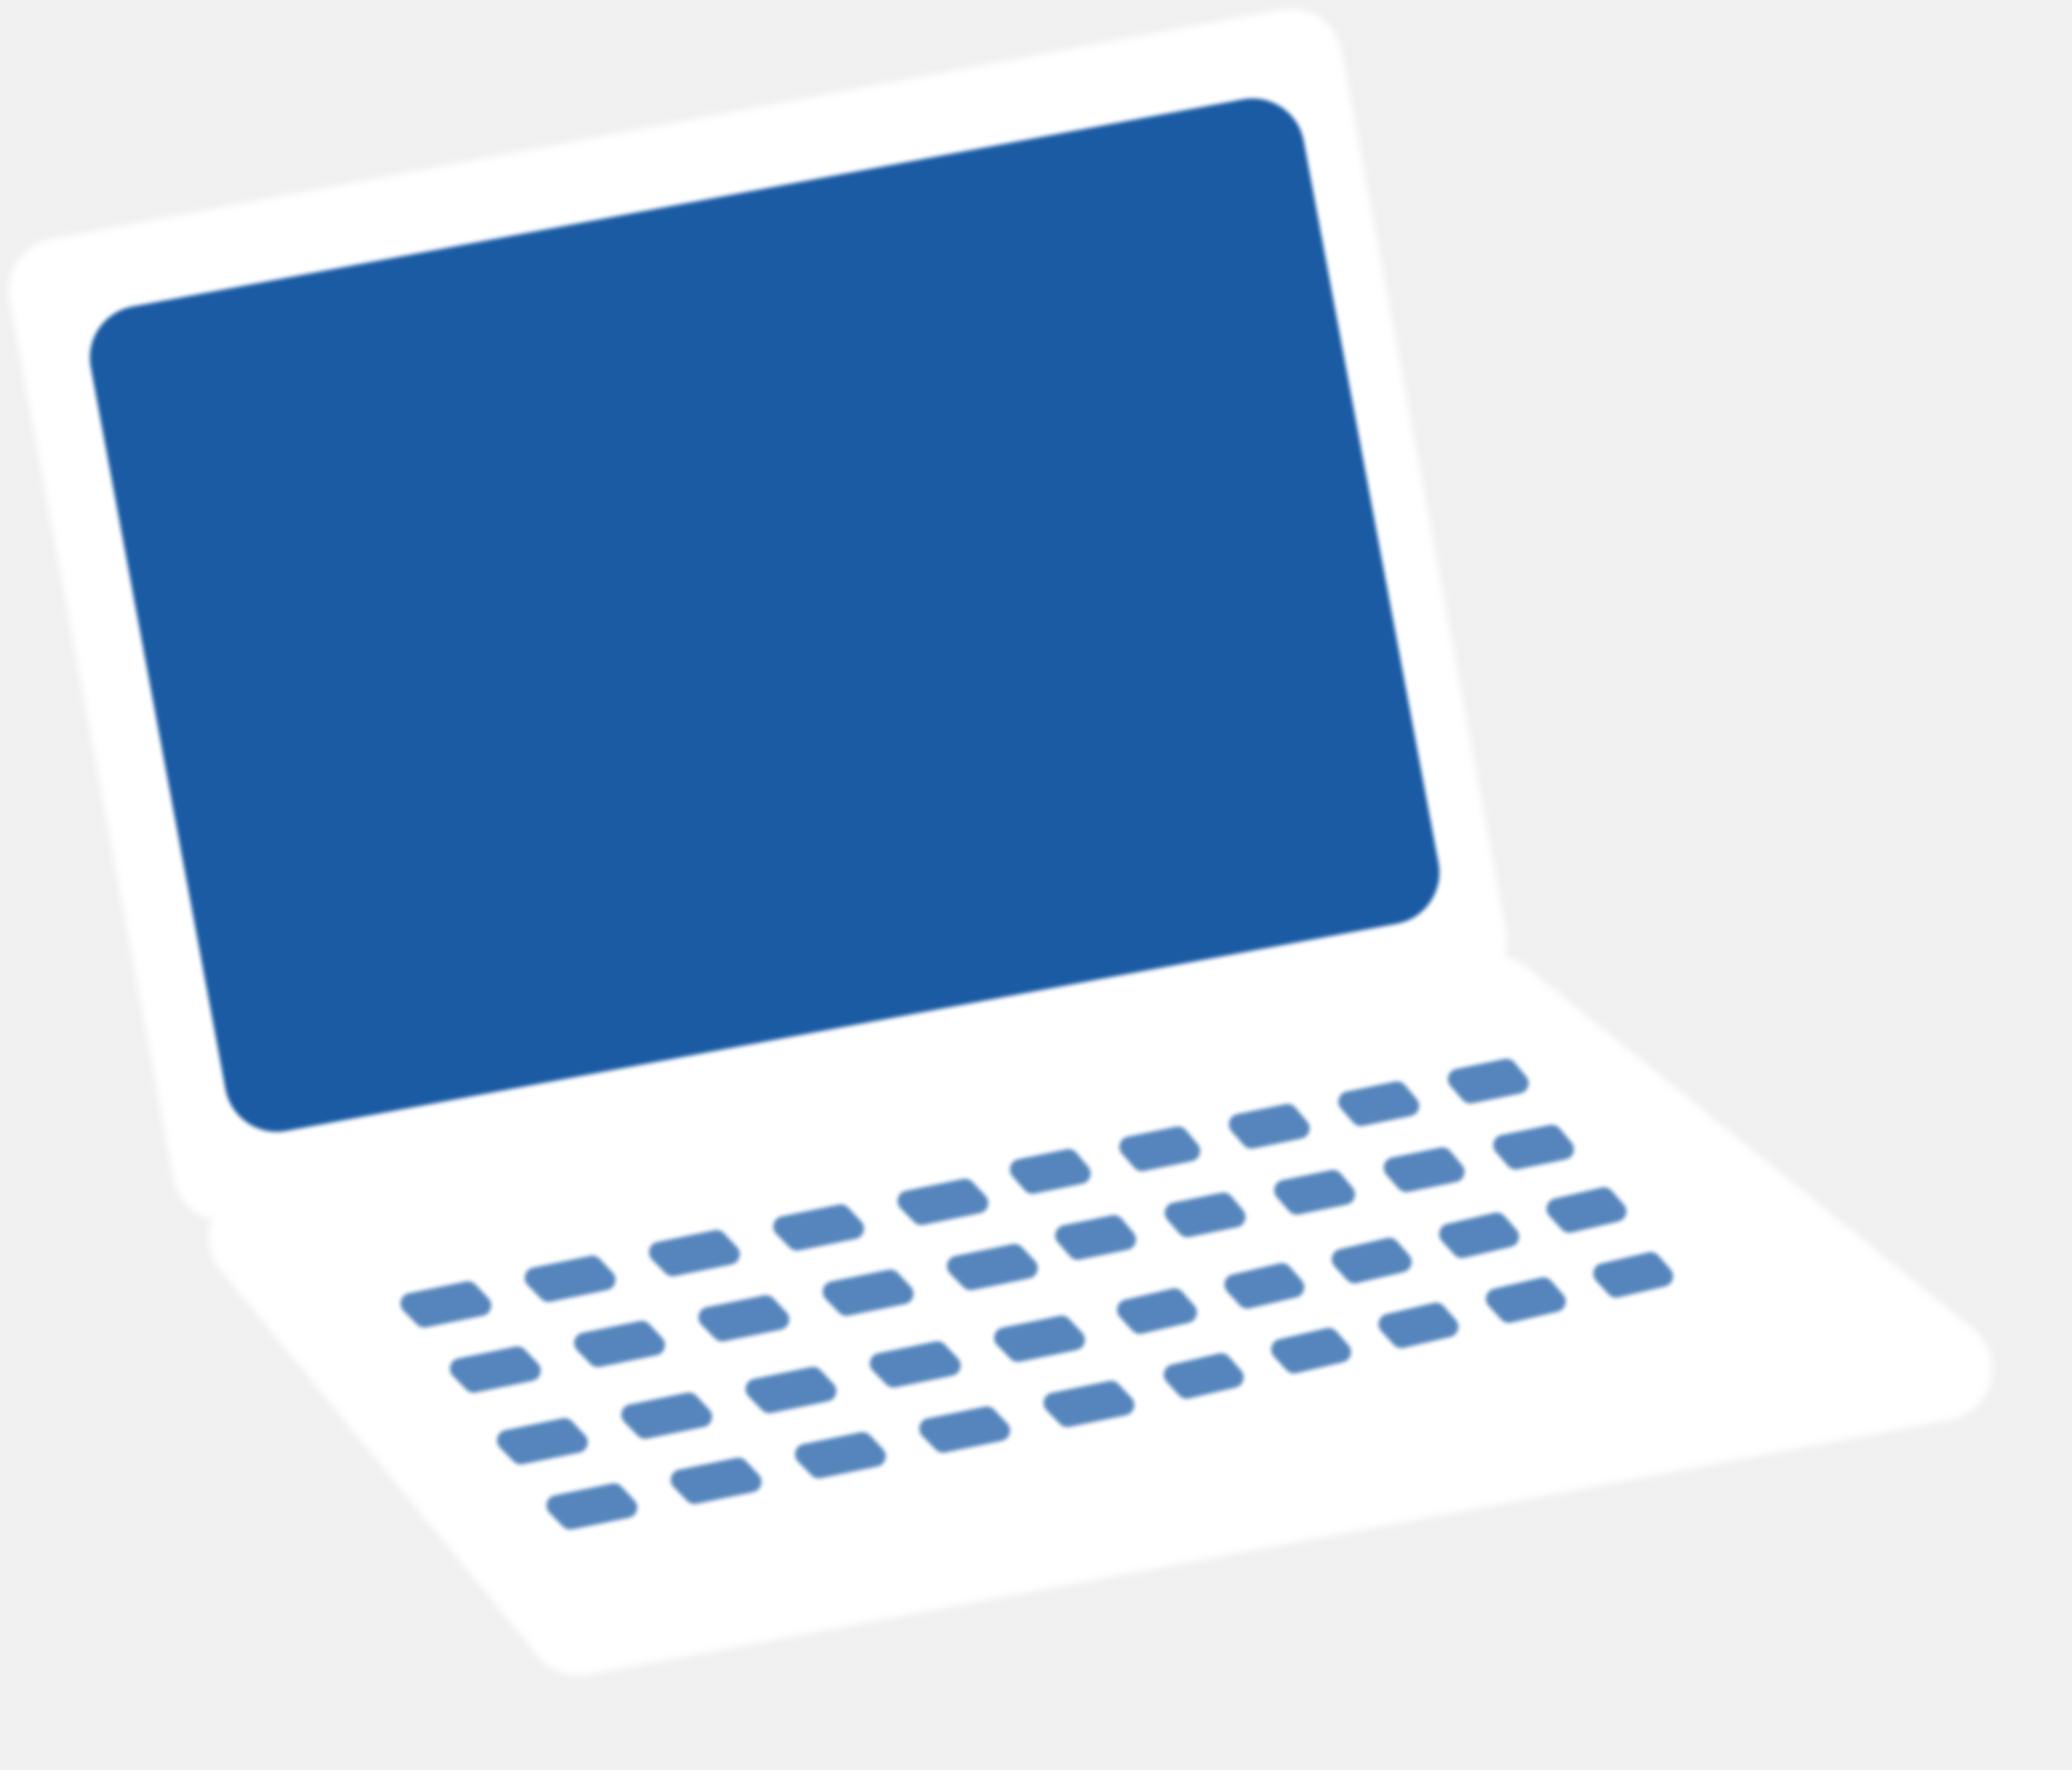
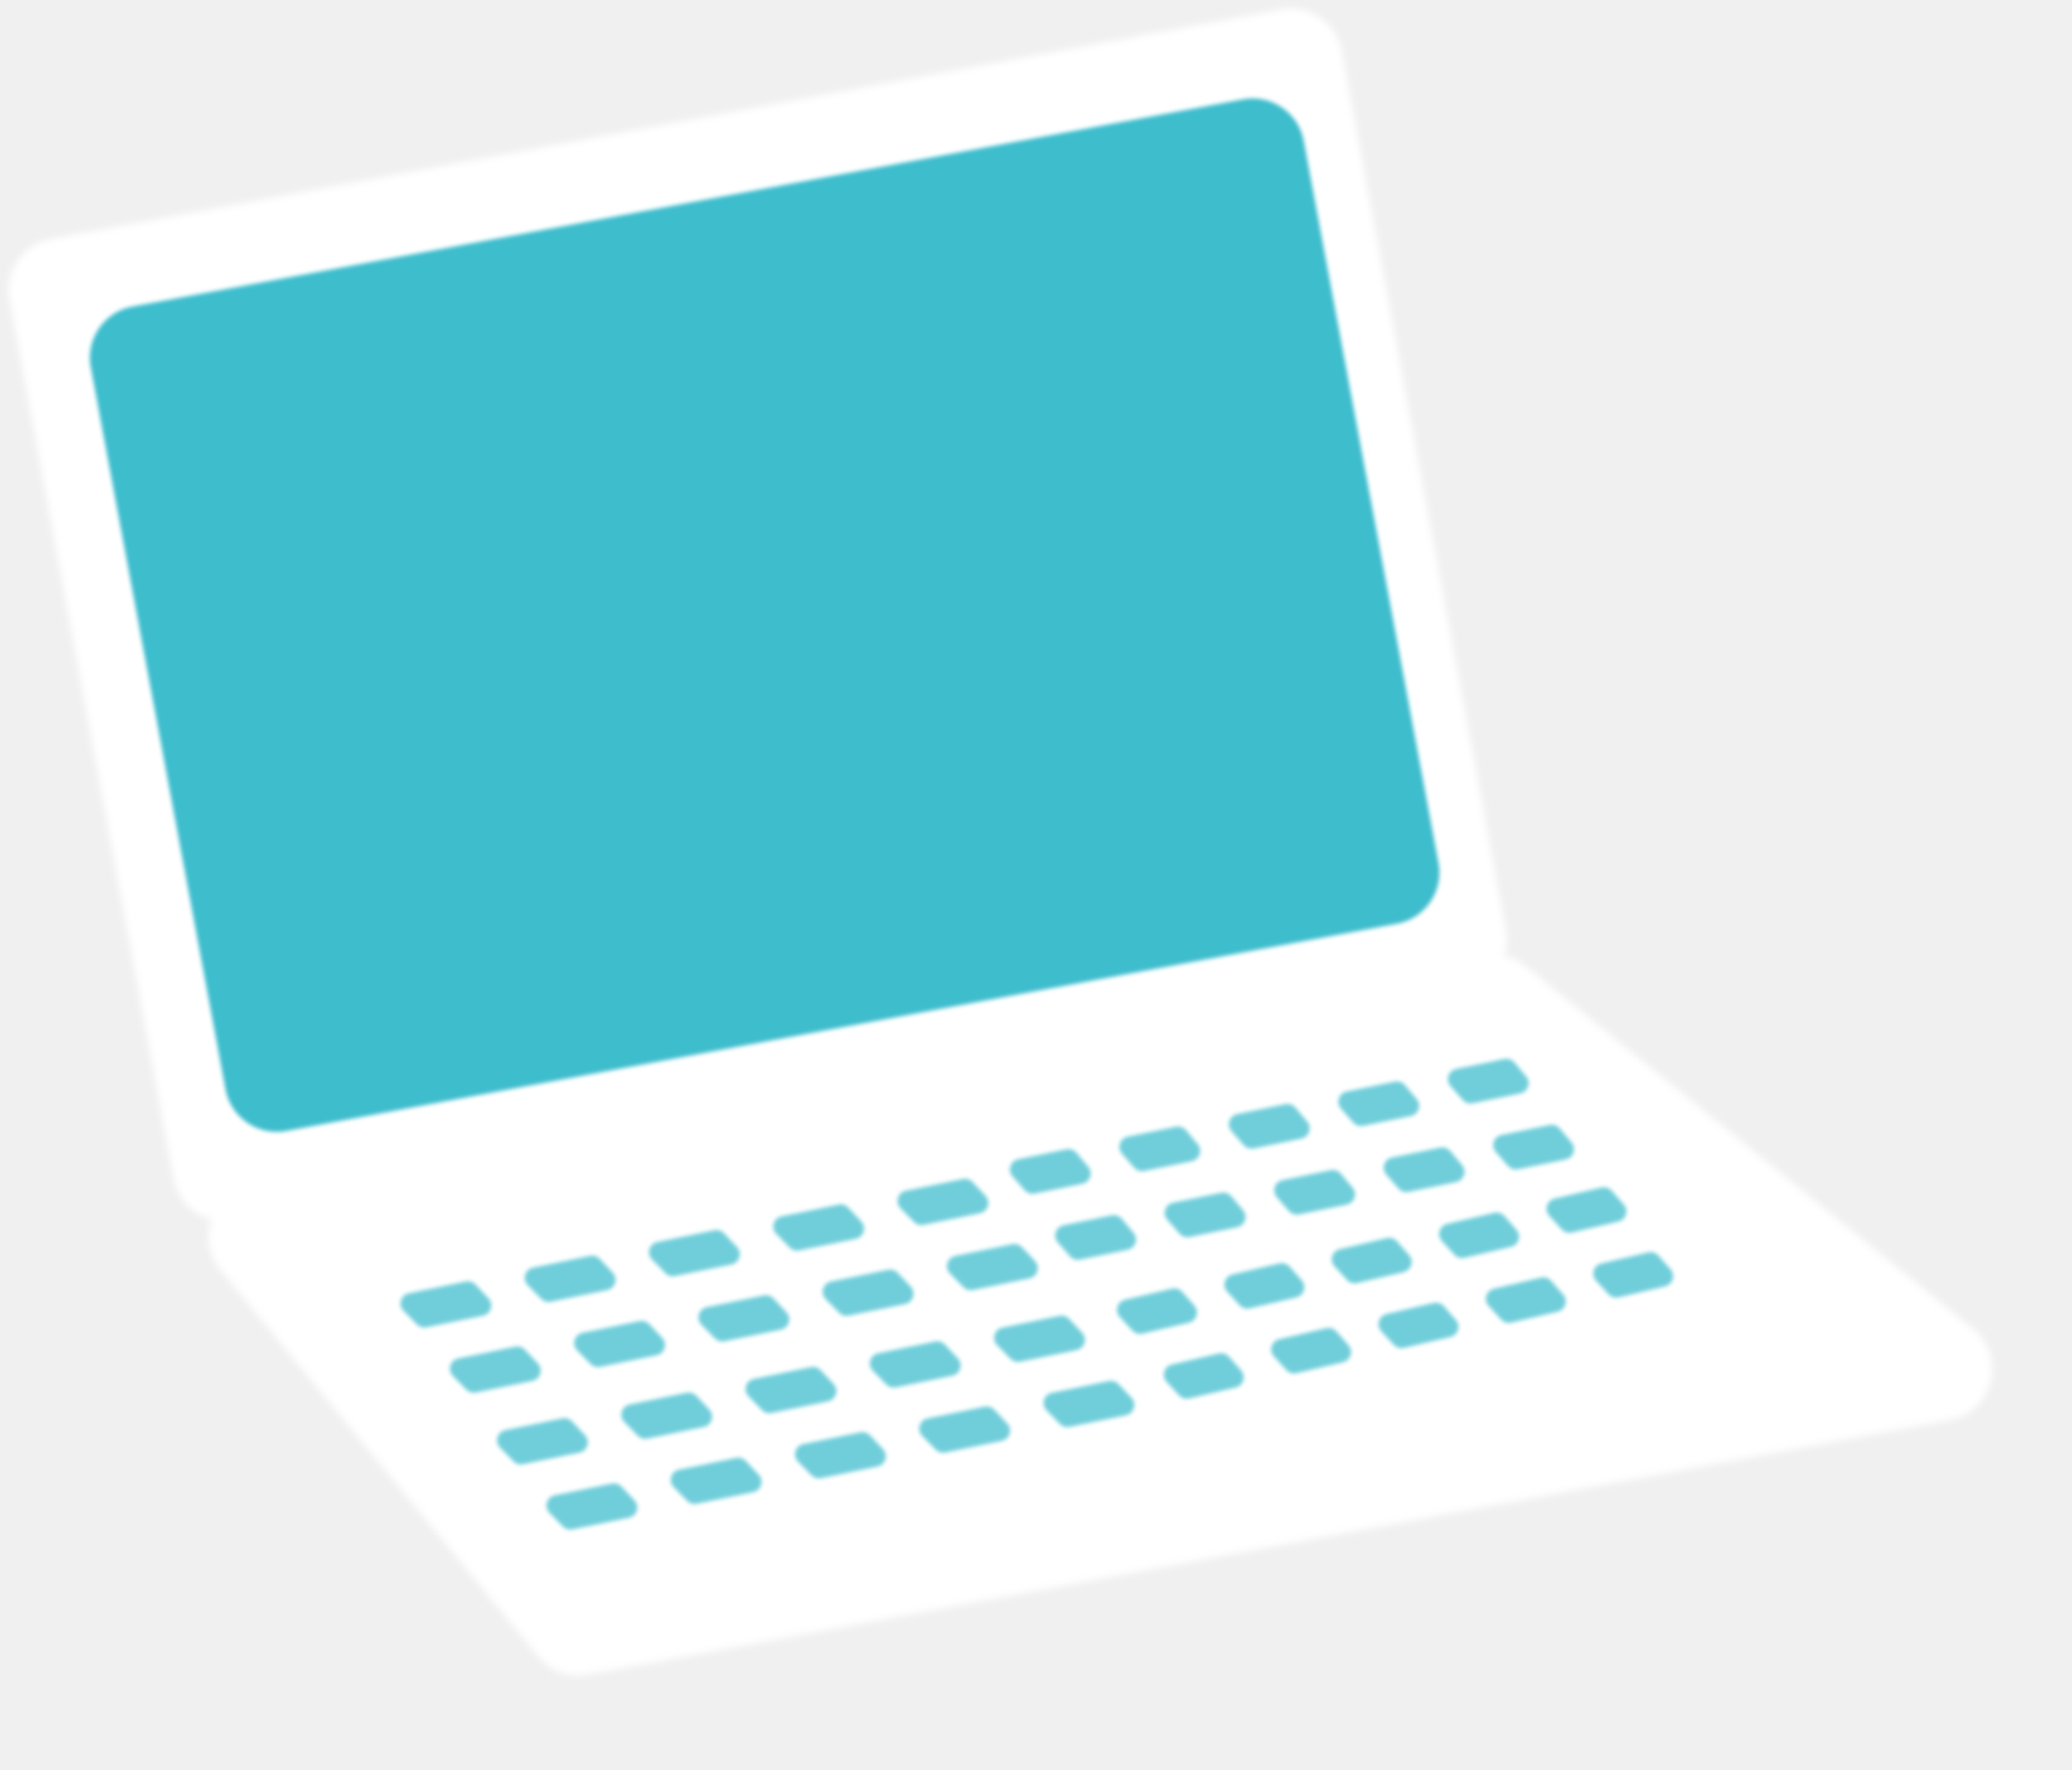
<svg xmlns="http://www.w3.org/2000/svg" width="754" height="644" viewBox="0 0 754 644" fill="none">
  <g filter="url(#filter0_f_745_85)">
    <rect y="90.46" width="493.166" height="363.346" rx="18.934" transform="rotate(-10.5695 0 90.4604)" fill="white" />
  </g>
  <g filter="url(#filter1_f_745_85)">
-     <rect x="29.555" y="115.047" width="449.014" height="305.232" rx="18.934" transform="rotate(-10.5695 29.5547 115.047)" fill="#1A5BA4" />
+     <rect x="29.555" y="115.047" width="449.014" height="305.232" rx="18.934" transform="rotate(-10.5695 29.5547 115.047)" fill="#3EBDCD" />
  </g>
  <g filter="url(#filter2_f_745_85)">
    <path d="M80.195 462.21C71.048 451.083 77.183 434.223 91.341 431.576L539.747 347.741C545.204 346.72 550.835 348.147 555.148 351.642L717.942 483.579C730.483 493.743 725.368 513.933 709.5 516.9L213.995 609.54C207.21 610.809 200.272 608.284 195.889 602.952L80.195 462.21Z" fill="url(#paint0_linear_745_85)" />
  </g>
  <g opacity="0.74" filter="url(#filter3_f_745_85)">
-     <path d="M181.961 526.88C179.862 524.74 180.963 521.125 183.899 520.52L204.645 516.241C205.936 515.975 207.272 516.399 208.173 517.36L212.873 522.374C214.896 524.533 213.773 528.075 210.875 528.672L190.311 532.914C189.05 533.174 187.744 532.775 186.842 531.857L181.961 526.88Z" fill="#1A5BA4" />
+     <path d="M181.961 526.88C179.862 524.74 180.963 521.125 183.899 520.52L204.645 516.241C205.936 515.975 207.272 516.399 208.173 517.36L212.873 522.374C214.896 524.533 213.773 528.075 210.875 528.672L190.311 532.914C189.05 533.174 187.744 532.775 186.842 531.857L181.961 526.88Z" fill="#3EBDCD" />
  </g>
  <g opacity="0.74" filter="url(#filter4_f_745_85)">
-     <path d="M227.187 517.555C225.088 515.415 226.19 511.8 229.126 511.194L249.872 506.916C251.162 506.649 252.499 507.073 253.4 508.035L258.099 513.048C260.123 515.207 258.999 518.749 256.101 519.347L235.537 523.588C234.277 523.848 232.97 523.45 232.069 522.531L227.187 517.555Z" fill="#1A5BA4" />
+     <path d="M227.187 517.555C225.088 515.415 226.19 511.8 229.126 511.194L249.872 506.916C251.162 506.649 252.499 507.073 253.4 508.035L258.099 513.048C260.123 515.207 258.999 518.749 256.101 519.347L235.537 523.588C234.277 523.848 232.97 523.45 232.069 522.531L227.187 517.555Z" fill="#3EBDCD" />
  </g>
  <g opacity="0.74" filter="url(#filter5_f_745_85)">
-     <path d="M272.41 508.226C270.311 506.086 271.412 502.471 274.348 501.866L295.095 497.587C296.385 497.321 297.721 497.745 298.622 498.706L303.322 503.72C305.346 505.879 304.222 509.42 301.324 510.018L280.76 514.26C279.499 514.519 278.193 514.121 277.292 513.203L272.41 508.226Z" fill="#1A5BA4" />
+     <path d="M272.41 508.226C270.311 506.086 271.412 502.471 274.348 501.866L295.095 497.587C296.385 497.321 297.721 497.745 298.622 498.706L303.322 503.72C305.346 505.879 304.222 509.42 301.324 510.018L280.76 514.26C279.499 514.519 278.193 514.121 277.292 513.203L272.41 508.226Z" fill="#3EBDCD" />
  </g>
  <g opacity="0.74" filter="url(#filter6_f_745_85)">
-     <path d="M317.629 498.902C315.53 496.762 316.631 493.147 319.567 492.542L340.313 488.263C341.604 487.997 342.94 488.421 343.841 489.382L348.541 494.396C350.564 496.555 349.441 500.097 346.543 500.694L325.979 504.936C324.718 505.196 323.412 504.797 322.51 503.879L317.629 498.902Z" fill="#1A5BA4" />
+     <path d="M317.629 498.902C315.53 496.762 316.631 493.147 319.567 492.542L340.313 488.263C341.604 487.997 342.94 488.421 343.841 489.382L348.541 494.396C350.564 496.555 349.441 500.097 346.543 500.694L325.979 504.936C324.718 505.196 323.412 504.797 322.51 503.879L317.629 498.902Z" fill="#3EBDCD" />
  </g>
  <g opacity="0.74" filter="url(#filter7_f_745_85)">
-     <path d="M362.851 489.575C360.752 487.435 361.854 483.82 364.79 483.214L385.536 478.935C386.827 478.669 388.163 479.093 389.064 480.054L393.763 485.068C395.787 487.227 394.664 490.769 391.765 491.367L371.201 495.608C369.941 495.868 368.634 495.47 367.733 494.551L362.851 489.575Z" fill="#1A5BA4" />
+     <path d="M362.851 489.575C360.752 487.435 361.854 483.82 364.79 483.214L385.536 478.935C386.827 478.669 388.163 479.093 389.064 480.054L393.763 485.068C395.787 487.227 394.664 490.769 391.765 491.367L371.201 495.608C369.941 495.868 368.634 495.47 367.733 494.551L362.851 489.575Z" fill="#3EBDCD" />
  </g>
  <g opacity="0.74" filter="url(#filter8_f_745_85)">
-     <path d="M199.949 550.603C197.85 548.463 198.952 544.848 201.888 544.243L222.634 539.964C223.924 539.698 225.26 540.122 226.161 541.083L230.861 546.097C232.885 548.256 231.761 551.797 228.863 552.395L208.299 556.636C207.038 556.896 205.732 556.498 204.831 555.58L199.949 550.603Z" fill="#1A5BA4" />
+     <path d="M199.949 550.603C197.85 548.463 198.952 544.848 201.888 544.243L222.634 539.964C223.924 539.698 225.26 540.122 226.161 541.083L230.861 546.097C232.885 548.256 231.761 551.797 228.863 552.395L208.299 556.636C207.038 556.896 205.732 556.498 204.831 555.58L199.949 550.603Z" fill="#3EBDCD" />
  </g>
  <g opacity="0.74" filter="url(#filter9_f_745_85)">
-     <path d="M245.176 541.274C243.076 539.134 244.178 535.519 247.114 534.913L267.86 530.635C269.151 530.368 270.487 530.792 271.388 531.754L276.088 536.767C278.111 538.926 276.988 542.468 274.09 543.066L253.525 547.307C252.265 547.567 250.959 547.169 250.057 546.25L245.176 541.274Z" fill="#1A5BA4" />
+     <path d="M245.176 541.274C243.076 539.134 244.178 535.519 247.114 534.913L267.86 530.635C269.151 530.368 270.487 530.792 271.388 531.754L276.088 536.767C278.111 538.926 276.988 542.468 274.09 543.066L253.525 547.307C252.265 547.567 250.959 547.169 250.057 546.25L245.176 541.274Z" fill="#3EBDCD" />
  </g>
  <g opacity="0.74" filter="url(#filter10_f_745_85)">
-     <path d="M290.398 531.949C288.299 529.809 289.401 526.194 292.337 525.588L313.083 521.309C314.373 521.043 315.709 521.467 316.611 522.428L321.31 527.442C323.334 529.601 322.21 533.143 319.312 533.741L298.748 537.982C297.488 538.242 296.181 537.844 295.28 536.925L290.398 531.949Z" fill="#1A5BA4" />
+     <path d="M290.398 531.949C288.299 529.809 289.401 526.194 292.337 525.588L313.083 521.309C314.373 521.043 315.709 521.467 316.611 522.428L321.31 527.442C323.334 529.601 322.21 533.143 319.312 533.741L298.748 537.982C297.488 538.242 296.181 537.844 295.28 536.925L290.398 531.949Z" fill="#3EBDCD" />
  </g>
  <g opacity="0.74" filter="url(#filter11_f_745_85)">
-     <path d="M335.613 522.623C333.514 520.483 334.616 516.868 337.552 516.262L358.298 511.983C359.588 511.717 360.924 512.141 361.825 513.102L366.525 518.116C368.549 520.275 367.425 523.817 364.527 524.415L343.963 528.656C342.702 528.916 341.396 528.518 340.495 527.599L335.613 522.623Z" fill="#1A5BA4" />
+     <path d="M335.613 522.623C333.514 520.483 334.616 516.868 337.552 516.262L358.298 511.983C359.588 511.717 360.924 512.141 361.825 513.102L366.525 518.116C368.549 520.275 367.425 523.817 364.527 524.415L343.963 528.656C342.702 528.916 341.396 528.518 340.495 527.599L335.613 522.623Z" fill="#3EBDCD" />
  </g>
  <g opacity="0.74" filter="url(#filter12_f_745_85)">
-     <path d="M380.84 513.298C378.741 511.158 379.842 507.543 382.778 506.938L403.524 502.659C404.815 502.393 406.151 502.816 407.052 503.778L411.752 508.792C413.775 510.951 412.652 514.492 409.754 515.09L389.189 519.331C387.929 519.591 386.623 519.193 385.721 518.274L380.84 513.298Z" fill="#1A5BA4" />
+     <path d="M380.84 513.298C378.741 511.158 379.842 507.543 382.778 506.938L403.524 502.659C404.815 502.393 406.151 502.816 407.052 503.778L411.752 508.792C413.775 510.951 412.652 514.492 409.754 515.09L389.189 519.331C387.929 519.591 386.623 519.193 385.721 518.274L380.84 513.298Z" fill="#3EBDCD" />
  </g>
  <g opacity="0.74" filter="url(#filter13_f_745_85)">
-     <path d="M407.498 479.299C405.544 477.166 406.606 473.718 409.422 473.055L426.515 469.03C427.877 468.709 429.305 469.166 430.228 470.217L434.609 475.205C436.495 477.353 435.413 480.735 432.632 481.39L415.696 485.378C414.362 485.692 412.962 485.261 412.036 484.251L407.498 479.299Z" fill="#1A5BA4" />
+     <path d="M407.498 479.299C405.544 477.166 406.606 473.718 409.422 473.055L426.515 469.03C427.877 468.709 429.305 469.166 430.228 470.217L434.609 475.205C436.495 477.353 435.413 480.735 432.632 481.39L415.696 485.378C414.362 485.692 412.962 485.261 412.036 484.251L407.498 479.299Z" fill="#3EBDCD" />
  </g>
  <g opacity="0.74" filter="url(#filter14_f_745_85)">
-     <path d="M446.573 470.1C444.618 467.967 445.68 464.519 448.496 463.856L465.589 459.831C466.951 459.51 468.379 459.966 469.302 461.018L473.683 466.006C475.569 468.153 474.487 471.536 471.706 472.191L454.77 476.179C453.436 476.493 452.037 476.062 451.111 475.052L446.573 470.1Z" fill="#1A5BA4" />
+     <path d="M446.573 470.1C444.618 467.967 445.68 464.519 448.496 463.856L465.589 459.831C466.951 459.51 468.379 459.966 469.302 461.018L473.683 466.006C475.569 468.153 474.487 471.536 471.706 472.191L454.77 476.179C453.436 476.493 452.037 476.062 451.111 475.052L446.573 470.1Z" fill="#3EBDCD" />
  </g>
  <g opacity="0.74" filter="url(#filter15_f_745_85)">
-     <path d="M485.639 460.898C483.684 458.765 484.747 455.317 487.563 454.654L504.655 450.629C506.017 450.308 507.445 450.764 508.369 451.816L512.749 456.804C514.635 458.952 513.554 462.334 510.772 462.989L493.837 466.977C492.503 467.291 491.103 466.86 490.177 465.85L485.639 460.898Z" fill="#1A5BA4" />
+     <path d="M485.639 460.898C483.684 458.765 484.747 455.317 487.563 454.654L504.655 450.629C506.017 450.308 507.445 450.764 508.369 451.816L512.749 456.804C514.635 458.952 513.554 462.334 510.772 462.989L493.837 466.977C492.503 467.291 491.103 466.86 490.177 465.85L485.639 460.898Z" fill="#3EBDCD" />
  </g>
  <g opacity="0.74" filter="url(#filter16_f_745_85)">
-     <path d="M524.709 451.7C522.755 449.568 523.817 446.119 526.633 445.456L543.726 441.431C545.088 441.11 546.516 441.567 547.439 442.618L551.82 447.607C553.705 449.754 552.624 453.136 549.842 453.791L532.907 457.779C531.573 458.093 530.173 457.662 529.247 456.652L524.709 451.7Z" fill="#1A5BA4" />
+     <path d="M524.709 451.7C522.755 449.568 523.817 446.119 526.633 445.456L543.726 441.431C545.088 441.11 546.516 441.567 547.439 442.618L551.82 447.607C553.705 449.754 552.624 453.136 549.842 453.791L532.907 457.779C531.573 458.093 530.173 457.662 529.247 456.652L524.709 451.7Z" fill="#3EBDCD" />
  </g>
  <g opacity="0.74" filter="url(#filter17_f_745_85)">
-     <path d="M563.78 442.499C561.825 440.366 562.887 436.918 565.703 436.255L582.796 432.23C584.158 431.909 585.586 432.366 586.509 433.417L590.89 438.405C592.776 440.553 591.694 443.935 588.913 444.59L571.977 448.578C570.643 448.892 569.244 448.461 568.318 447.451L563.78 442.499Z" fill="#1A5BA4" />
+     <path d="M563.78 442.499C561.825 440.366 562.887 436.918 565.703 436.255L582.796 432.23C584.158 431.909 585.586 432.366 586.509 433.417L590.89 438.405C592.776 440.553 591.694 443.935 588.913 444.59L571.977 448.578C570.643 448.892 569.244 448.461 568.318 447.451L563.78 442.499Z" fill="#3EBDCD" />
  </g>
  <g opacity="0.74" filter="url(#filter18_f_745_85)">
-     <path d="M424.51 502.896C422.555 500.763 423.618 497.315 426.434 496.652L443.526 492.626C444.888 492.306 446.316 492.762 447.24 493.814L451.621 498.802C453.506 500.949 452.425 504.332 449.643 504.987L432.708 508.975C431.374 509.289 429.974 508.858 429.048 507.847L424.51 502.896Z" fill="#1A5BA4" />
+     <path d="M424.51 502.896C422.555 500.763 423.618 497.315 426.434 496.652L443.526 492.626C444.888 492.306 446.316 492.762 447.24 493.814L451.621 498.802C453.506 500.949 452.425 504.332 449.643 504.987L432.708 508.975C431.374 509.289 429.974 508.858 429.048 507.847L424.51 502.896Z" fill="#3EBDCD" />
  </g>
  <g opacity="0.74" filter="url(#filter19_f_745_85)">
-     <path d="M463.584 493.693C461.63 491.56 462.692 488.112 465.508 487.449L482.601 483.424C483.963 483.103 485.391 483.559 486.314 484.611L490.695 489.599C492.58 491.747 491.499 495.129 488.717 495.784L471.782 499.772C470.448 500.086 469.048 499.655 468.122 498.645L463.584 493.693Z" fill="#1A5BA4" />
+     <path d="M463.584 493.693C461.63 491.56 462.692 488.112 465.508 487.449L482.601 483.424C483.963 483.103 485.391 483.559 486.314 484.611L490.695 489.599C492.58 491.747 491.499 495.129 488.717 495.784L471.782 499.772C470.448 500.086 469.048 499.655 468.122 498.645L463.584 493.693Z" fill="#3EBDCD" />
  </g>
  <g opacity="0.74" filter="url(#filter20_f_745_85)">
-     <path d="M502.651 484.494C500.696 482.361 501.758 478.913 504.575 478.249L521.667 474.224C523.029 473.904 524.457 474.36 525.38 475.412L529.761 480.4C531.647 482.547 530.565 485.93 527.784 486.585L510.848 490.573C509.514 490.887 508.115 490.456 507.189 489.445L502.651 484.494Z" fill="#1A5BA4" />
+     <path d="M502.651 484.494C500.696 482.361 501.758 478.913 504.575 478.249L521.667 474.224C523.029 473.904 524.457 474.36 525.38 475.412L529.761 480.4C531.647 482.547 530.565 485.93 527.784 486.585L510.848 490.573C509.514 490.887 508.115 490.456 507.189 489.445L502.651 484.494Z" fill="#3EBDCD" />
  </g>
  <g opacity="0.74" filter="url(#filter21_f_745_85)">
-     <path d="M541.721 475.294C539.766 473.162 540.829 469.713 543.645 469.05L560.737 465.025C562.099 464.704 563.527 465.161 564.451 466.212L568.832 471.201C570.717 473.348 569.636 476.73 566.854 477.385L549.919 481.373C548.585 481.687 547.185 481.256 546.259 480.246L541.721 475.294Z" fill="#1A5BA4" />
+     <path d="M541.721 475.294C539.766 473.162 540.829 469.713 543.645 469.05L560.737 465.025C562.099 464.704 563.527 465.161 564.451 466.212L568.832 471.201C570.717 473.348 569.636 476.73 566.854 477.385L549.919 481.373C548.585 481.687 547.185 481.256 546.259 480.246L541.721 475.294Z" fill="#3EBDCD" />
  </g>
  <g opacity="0.74" filter="url(#filter22_f_745_85)">
-     <path d="M580.791 466.096C578.837 463.963 579.899 460.515 582.715 459.851L599.808 455.826C601.17 455.506 602.598 455.962 603.521 457.014L607.902 462.002C609.788 464.149 608.706 467.532 605.924 468.187L588.989 472.175C587.655 472.489 586.255 472.058 585.329 471.047L580.791 466.096Z" fill="#1A5BA4" />
+     <path d="M580.791 466.096C578.837 463.963 579.899 460.515 582.715 459.851L599.808 455.826C601.17 455.506 602.598 455.962 603.521 457.014L607.902 462.002C609.788 464.149 608.706 467.532 605.924 468.187L588.989 472.175C587.655 472.489 586.255 472.058 585.329 471.047L580.791 466.096Z" fill="#3EBDCD" />
  </g>
  <g opacity="0.74" filter="url(#filter23_f_745_85)">
-     <path d="M368.448 428.134C366.534 425.951 367.687 422.515 370.53 421.929L388.051 418.315C389.414 418.034 390.821 418.523 391.716 419.589L395.997 424.689C397.841 426.885 396.67 430.254 393.862 430.833L376.502 434.413C375.168 434.688 373.788 434.225 372.89 433.201L368.448 428.134Z" fill="#1A5BA4" />
+     <path d="M368.448 428.134C366.534 425.951 367.687 422.515 370.53 421.929L388.051 418.315C389.414 418.034 390.821 418.523 391.716 419.589L395.997 424.689C397.841 426.885 396.67 430.254 393.862 430.833L376.502 434.413C375.168 434.688 373.788 434.225 372.89 433.201L368.448 428.134Z" fill="#3EBDCD" />
  </g>
  <g opacity="0.74" filter="url(#filter24_f_745_85)">
-     <path d="M408.292 419.917C406.378 417.734 407.531 414.298 410.374 413.712L427.894 410.098C429.257 409.817 430.665 410.306 431.559 411.372L435.841 416.472C437.684 418.668 436.514 422.037 433.706 422.616L416.346 426.196C415.011 426.471 413.632 426.008 412.733 424.984L408.292 419.917Z" fill="#1A5BA4" />
+     <path d="M408.292 419.917C406.378 417.734 407.531 414.298 410.374 413.712L427.894 410.098C429.257 409.817 430.665 410.306 431.559 411.372L435.841 416.472C437.684 418.668 436.514 422.037 433.706 422.616L416.346 426.196C415.011 426.471 413.632 426.008 412.733 424.984L408.292 419.917Z" fill="#3EBDCD" />
  </g>
  <g opacity="0.74" filter="url(#filter25_f_745_85)">
-     <path d="M448.135 411.697C446.222 409.515 447.375 406.079 450.218 405.493L467.738 401.879C469.101 401.598 470.508 402.087 471.403 403.153L475.685 408.253C477.528 410.449 476.357 413.817 473.549 414.397L456.19 417.977C454.855 418.252 453.475 417.789 452.577 416.764L448.135 411.697Z" fill="#1A5BA4" />
+     <path d="M448.135 411.697C446.222 409.515 447.375 406.079 450.218 405.493L467.738 401.879C469.101 401.598 470.508 402.087 471.403 403.153L475.685 408.253C477.528 410.449 476.357 413.817 473.549 414.397L456.19 417.977C454.855 418.252 453.475 417.789 452.577 416.764L448.135 411.697Z" fill="#3EBDCD" />
  </g>
  <g opacity="0.74" filter="url(#filter26_f_745_85)">
-     <path d="M487.983 403.482C486.069 401.299 487.223 397.863 490.066 397.277L507.586 393.664C508.949 393.382 510.356 393.872 511.251 394.937L515.532 400.038C517.376 402.233 516.205 405.602 513.397 406.181L496.037 409.761C494.703 410.037 493.323 409.574 492.425 408.549L487.983 403.482Z" fill="#1A5BA4" />
+     <path d="M487.983 403.482C486.069 401.299 487.223 397.863 490.066 397.277L507.586 393.664C508.949 393.382 510.356 393.872 511.251 394.937L515.532 400.038C517.376 402.233 516.205 405.602 513.397 406.181L496.037 409.761C494.703 410.037 493.323 409.574 492.425 408.549L487.983 403.482Z" fill="#3EBDCD" />
  </g>
  <g opacity="0.74" filter="url(#filter27_f_745_85)">
-     <path d="M527.827 395.264C525.913 393.081 527.066 389.645 529.909 389.059L547.429 385.445C548.792 385.164 550.2 385.653 551.095 386.719L555.376 391.819C557.22 394.015 556.049 397.384 553.241 397.963L535.881 401.543C534.546 401.818 533.167 401.355 532.269 400.331L527.827 395.264Z" fill="#1A5BA4" />
+     <path d="M527.827 395.264C525.913 393.081 527.066 389.645 529.909 389.059L547.429 385.445C548.792 385.164 550.2 385.653 551.095 386.719L555.376 391.819C557.22 394.015 556.049 397.384 553.241 397.963L535.881 401.543C534.546 401.818 533.167 401.355 532.269 400.331L527.827 395.264Z" fill="#3EBDCD" />
  </g>
  <g opacity="0.74" filter="url(#filter28_f_745_85)">
-     <path d="M384.94 452.164C383.026 449.981 384.18 446.545 387.023 445.959L404.543 442.346C405.906 442.065 407.313 442.554 408.208 443.62L412.489 448.72C414.333 450.915 413.162 454.284 410.354 454.863L392.994 458.444C391.66 458.719 390.28 458.256 389.382 457.231L384.94 452.164Z" fill="#1A5BA4" />
+     <path d="M384.94 452.164C383.026 449.981 384.18 446.545 387.023 445.959L404.543 442.346C405.906 442.065 407.313 442.554 408.208 443.62L412.489 448.72C414.333 450.915 413.162 454.284 410.354 454.863L392.994 458.444C391.66 458.719 390.28 458.256 389.382 457.231L384.94 452.164Z" fill="#3EBDCD" />
  </g>
  <g opacity="0.74" filter="url(#filter29_f_745_85)">
-     <path d="M424.792 443.944C422.878 441.761 424.031 438.326 426.874 437.739L444.394 434.126C445.757 433.845 447.165 434.334 448.059 435.4L452.341 440.5C454.184 442.696 453.014 446.064 450.206 446.643L432.846 450.224C431.511 450.499 430.132 450.036 429.233 449.011L424.792 443.944Z" fill="#1A5BA4" />
+     <path d="M424.792 443.944C422.878 441.761 424.031 438.326 426.874 437.739L444.394 434.126C445.757 433.845 447.165 434.334 448.059 435.4L452.341 440.5C454.184 442.696 453.014 446.064 450.206 446.643L432.846 450.224C431.511 450.499 430.132 450.036 429.233 449.011L424.792 443.944Z" fill="#3EBDCD" />
  </g>
  <g opacity="0.74" filter="url(#filter30_f_745_85)">
-     <path d="M464.635 435.727C462.722 433.544 463.875 430.108 466.718 429.522L484.238 425.909C485.601 425.628 487.008 426.117 487.903 427.183L492.185 432.283C494.028 434.478 492.857 437.847 490.049 438.426L472.69 442.007C471.355 442.282 469.975 441.819 469.077 440.794L464.635 435.727Z" fill="#1A5BA4" />
+     <path d="M464.635 435.727C462.722 433.544 463.875 430.108 466.718 429.522L484.238 425.909C485.601 425.628 487.008 426.117 487.903 427.183L492.185 432.283C494.028 434.478 492.857 437.847 490.049 438.426L472.69 442.007C471.355 442.282 469.975 441.819 469.077 440.794L464.635 435.727Z" fill="#3EBDCD" />
  </g>
  <g opacity="0.74" filter="url(#filter31_f_745_85)">
-     <path d="M504.483 427.51C502.569 425.328 503.723 421.892 506.566 421.306L524.086 417.692C525.449 417.411 526.856 417.9 527.751 418.966L532.032 424.066C533.876 426.262 532.705 429.63 529.897 430.21L512.537 433.79C511.203 434.065 509.823 433.602 508.925 432.577L504.483 427.51Z" fill="#1A5BA4" />
+     <path d="M504.483 427.51C502.569 425.328 503.723 421.892 506.566 421.306L524.086 417.692C525.449 417.411 526.856 417.9 527.751 418.966L532.032 424.066C533.876 426.262 532.705 429.63 529.897 430.21L512.537 433.79C511.203 434.065 509.823 433.602 508.925 432.577L504.483 427.51Z" fill="#3EBDCD" />
  </g>
  <g opacity="0.74" filter="url(#filter32_f_745_85)">
-     <path d="M544.327 419.294C542.413 417.111 543.566 413.675 546.409 413.089L563.929 409.476C565.292 409.194 566.7 409.684 567.595 410.749L571.876 415.85C573.72 418.045 572.549 421.414 569.741 421.993L552.381 425.573C551.046 425.849 549.667 425.386 548.769 424.361L544.327 419.294Z" fill="#1A5BA4" />
+     <path d="M544.327 419.294C542.413 417.111 543.566 413.675 546.409 413.089L563.929 409.476C565.292 409.194 566.7 409.684 567.595 410.749L571.876 415.85C573.72 418.045 572.549 421.414 569.741 421.993L552.381 425.573C551.046 425.849 549.667 425.386 548.769 424.361L544.327 419.294Z" fill="#3EBDCD" />
  </g>
  <g opacity="0.74" filter="url(#filter33_f_745_85)">
-     <path d="M146.82 477.061C144.721 474.921 145.823 471.306 148.759 470.701L169.505 466.422C170.795 466.156 172.131 466.58 173.032 467.541L177.732 472.555C179.756 474.714 178.632 478.255 175.734 478.853L155.17 483.094C153.909 483.354 152.603 482.956 151.702 482.038L146.82 477.061Z" fill="#1A5BA4" />
+     <path d="M146.82 477.061C144.721 474.921 145.823 471.306 148.759 470.701L169.505 466.422C170.795 466.156 172.131 466.58 173.032 467.541L177.732 472.555C179.756 474.714 178.632 478.255 175.734 478.853L155.17 483.094C153.909 483.354 152.603 482.956 151.702 482.038L146.82 477.061Z" fill="#3EBDCD" />
  </g>
  <g opacity="0.74" filter="url(#filter34_f_745_85)">
-     <path d="M192.043 467.736C189.944 465.596 191.045 461.981 193.981 461.375L214.727 457.096C216.018 456.83 217.354 457.254 218.255 458.215L222.955 463.229C224.978 465.388 223.855 468.93 220.957 469.528L200.393 473.769C199.132 474.029 197.826 473.631 196.924 472.712L192.043 467.736Z" fill="#1A5BA4" />
+     <path d="M192.043 467.736C189.944 465.596 191.045 461.981 193.981 461.375L214.727 457.096C216.018 456.83 217.354 457.254 218.255 458.215L222.955 463.229C224.978 465.388 223.855 468.93 220.957 469.528L200.393 473.769C199.132 474.029 197.826 473.631 196.924 472.712L192.043 467.736Z" fill="#3EBDCD" />
  </g>
  <g opacity="0.74" filter="url(#filter35_f_745_85)">
-     <path d="M237.262 458.408C235.162 456.268 236.264 452.653 239.2 452.048L259.946 447.769C261.237 447.503 262.573 447.926 263.474 448.888L268.174 453.902C270.197 456.061 269.074 459.602 266.176 460.2L245.611 464.441C244.351 464.701 243.044 464.303 242.143 463.384L237.262 458.408Z" fill="#1A5BA4" />
+     <path d="M237.262 458.408C235.162 456.268 236.264 452.653 239.2 452.048L259.946 447.769C261.237 447.503 262.573 447.926 263.474 448.888L268.174 453.902C270.197 456.061 269.074 459.602 266.176 460.2L245.611 464.441C244.351 464.701 243.044 464.303 242.143 463.384L237.262 458.408Z" fill="#3EBDCD" />
  </g>
  <g opacity="0.74" filter="url(#filter36_f_745_85)">
-     <path d="M282.484 449.082C280.385 446.942 281.487 443.327 284.423 442.722L305.169 438.443C306.459 438.177 307.795 438.601 308.697 439.562L313.396 444.576C315.42 446.735 314.296 450.277 311.398 450.874L290.834 455.116C289.573 455.376 288.267 454.978 287.366 454.059L282.484 449.082Z" fill="#1A5BA4" />
+     <path d="M282.484 449.082C280.385 446.942 281.487 443.327 284.423 442.722L305.169 438.443C306.459 438.177 307.795 438.601 308.697 439.562L313.396 444.576C315.42 446.735 314.296 450.277 311.398 450.874L290.834 455.116C289.573 455.376 288.267 454.978 287.366 454.059L282.484 449.082Z" fill="#3EBDCD" />
  </g>
  <g opacity="0.74" filter="url(#filter37_f_745_85)">
-     <path d="M327.707 439.756C325.608 437.616 326.709 434.001 329.645 433.395L350.391 429.116C351.682 428.85 353.018 429.274 353.919 430.236L358.619 435.249C360.642 437.408 359.519 440.95 356.621 441.548L336.057 445.789C334.796 446.049 333.49 445.651 332.588 444.732L327.707 439.756Z" fill="#1A5BA4" />
+     <path d="M327.707 439.756C325.608 437.616 326.709 434.001 329.645 433.395L350.391 429.116C351.682 428.85 353.018 429.274 353.919 430.236L358.619 435.249C360.642 437.408 359.519 440.95 356.621 441.548L336.057 445.789C334.796 446.049 333.49 445.651 332.588 444.732L327.707 439.756Z" fill="#3EBDCD" />
  </g>
  <g opacity="0.74" filter="url(#filter38_f_745_85)">
-     <path d="M164.809 500.785C162.709 498.645 163.811 495.03 166.747 494.425L187.493 490.146C188.784 489.88 190.12 490.303 191.021 491.265L195.72 496.279C197.744 498.438 196.621 501.979 193.722 502.577L173.158 506.818C171.898 507.078 170.591 506.68 169.69 505.761L164.809 500.785Z" fill="#1A5BA4" />
+     <path d="M164.809 500.785C162.709 498.645 163.811 495.03 166.747 494.425L187.493 490.146C188.784 489.88 190.12 490.303 191.021 491.265L195.72 496.279C197.744 498.438 196.621 501.979 193.722 502.577L173.158 506.818C171.898 507.078 170.591 506.68 169.69 505.761L164.809 500.785Z" fill="#3EBDCD" />
  </g>
  <g opacity="0.74" filter="url(#filter39_f_745_85)">
-     <path d="M210.031 491.456C207.932 489.316 209.034 485.701 211.97 485.096L232.716 480.817C234.006 480.551 235.342 480.975 236.243 481.936L240.943 486.95C242.967 489.109 241.843 492.65 238.945 493.248L218.381 497.489C217.12 497.749 215.814 497.351 214.913 496.433L210.031 491.456Z" fill="#1A5BA4" />
+     <path d="M210.031 491.456C207.932 489.316 209.034 485.701 211.97 485.096L232.716 480.817C234.006 480.551 235.342 480.975 236.243 481.936L240.943 486.95C242.967 489.109 241.843 492.65 238.945 493.248L218.381 497.489C217.12 497.749 215.814 497.351 214.913 496.433L210.031 491.456Z" fill="#3EBDCD" />
  </g>
  <g opacity="0.74" filter="url(#filter40_f_745_85)">
-     <path d="M255.254 482.13C253.155 479.99 254.256 476.375 257.192 475.769L277.938 471.49C279.229 471.224 280.565 471.648 281.466 472.609L286.166 477.623C288.189 479.782 287.066 483.324 284.168 483.922L263.604 488.163C262.343 488.423 261.037 488.025 260.135 487.106L255.254 482.13Z" fill="#1A5BA4" />
+     <path d="M255.254 482.13C253.155 479.99 254.256 476.375 257.192 475.769L277.938 471.49C279.229 471.224 280.565 471.648 281.466 472.609L286.166 477.623C288.189 479.782 287.066 483.324 284.168 483.922L263.604 488.163C262.343 488.423 261.037 488.025 260.135 487.106L255.254 482.13Z" fill="#3EBDCD" />
  </g>
  <g opacity="0.74" filter="url(#filter41_f_745_85)">
-     <path d="M300.473 472.805C298.373 470.665 299.475 467.05 302.411 466.445L323.157 462.166C324.448 461.9 325.784 462.324 326.685 463.285L331.384 468.299C333.408 470.458 332.285 474 329.387 474.597L308.822 478.839C307.562 479.099 306.255 478.7 305.354 477.782L300.473 472.805Z" fill="#1A5BA4" />
+     <path d="M300.473 472.805C298.373 470.665 299.475 467.05 302.411 466.445L323.157 462.166C324.448 461.9 325.784 462.324 326.685 463.285L331.384 468.299C333.408 470.458 332.285 474 329.387 474.597L308.822 478.839C307.562 479.099 306.255 478.7 305.354 477.782L300.473 472.805Z" fill="#3EBDCD" />
  </g>
  <g opacity="0.74" filter="url(#filter42_f_745_85)">
-     <path d="M345.695 463.478C343.596 461.338 344.698 457.723 347.634 457.118L368.38 452.839C369.67 452.573 371.006 452.997 371.907 453.958L376.607 458.972C378.631 461.131 377.507 464.673 374.609 465.27L354.045 469.512C352.784 469.772 351.478 469.374 350.577 468.455L345.695 463.478Z" fill="#1A5BA4" />
+     <path d="M345.695 463.478C343.596 461.338 344.698 457.723 347.634 457.118L368.38 452.839C369.67 452.573 371.006 452.997 371.907 453.958L376.607 458.972C378.631 461.131 377.507 464.673 374.609 465.27L354.045 469.512C352.784 469.772 351.478 469.374 350.577 468.455L345.695 463.478Z" fill="#3EBDCD" />
  </g>
  <defs>
    <filter id="filter0_f_745_85" x="0.443" y="0.443" width="550.558" height="446.754" filterUnits="userSpaceOnUse" color-interpolation-filters="sRGB">
      <feFlood flood-opacity="0" result="BackgroundImageFix" />
      <feBlend mode="normal" in="SourceGraphic" in2="BackgroundImageFix" result="shape" />
      <feGaussianBlur stdDeviation="1.352" result="effect1_foregroundBlur_745_85" />
    </filter>
    <filter id="filter1_f_745_85" x="30.967" y="34.097" width="494.557" height="379.59" filterUnits="userSpaceOnUse" color-interpolation-filters="sRGB">
      <feFlood flood-opacity="0" result="BackgroundImageFix" />
      <feBlend mode="normal" in="SourceGraphic" in2="BackgroundImageFix" result="shape" />
      <feGaussianBlur stdDeviation="0.868" result="effect1_foregroundBlur_745_85" />
    </filter>
    <filter id="filter2_f_745_85" x="73.166" y="344.713" width="654.508" height="267.855" filterUnits="userSpaceOnUse" color-interpolation-filters="sRGB">
      <feFlood flood-opacity="0" result="BackgroundImageFix" />
      <feBlend mode="normal" in="SourceGraphic" in2="BackgroundImageFix" result="shape" />
      <feGaussianBlur stdDeviation="1.352" result="effect1_foregroundBlur_745_85" />
    </filter>
    <filter id="filter3_f_745_85" x="179.139" y="514.427" width="36.495" height="20.3" filterUnits="userSpaceOnUse" color-interpolation-filters="sRGB">
      <feFlood flood-opacity="0" result="BackgroundImageFix" />
      <feBlend mode="normal" in="SourceGraphic" in2="BackgroundImageFix" result="shape" />
      <feGaussianBlur stdDeviation="0.868" result="effect1_foregroundBlur_745_85" />
    </filter>
    <filter id="filter4_f_745_85" x="224.366" y="505.102" width="36.495" height="20.3" filterUnits="userSpaceOnUse" color-interpolation-filters="sRGB">
      <feFlood flood-opacity="0" result="BackgroundImageFix" />
      <feBlend mode="normal" in="SourceGraphic" in2="BackgroundImageFix" result="shape" />
      <feGaussianBlur stdDeviation="0.868" result="effect1_foregroundBlur_745_85" />
    </filter>
    <filter id="filter5_f_745_85" x="269.588" y="495.773" width="36.495" height="20.3" filterUnits="userSpaceOnUse" color-interpolation-filters="sRGB">
      <feFlood flood-opacity="0" result="BackgroundImageFix" />
      <feBlend mode="normal" in="SourceGraphic" in2="BackgroundImageFix" result="shape" />
      <feGaussianBlur stdDeviation="0.868" result="effect1_foregroundBlur_745_85" />
    </filter>
    <filter id="filter6_f_745_85" x="314.807" y="486.449" width="36.495" height="20.3" filterUnits="userSpaceOnUse" color-interpolation-filters="sRGB">
      <feFlood flood-opacity="0" result="BackgroundImageFix" />
      <feBlend mode="normal" in="SourceGraphic" in2="BackgroundImageFix" result="shape" />
      <feGaussianBlur stdDeviation="0.868" result="effect1_foregroundBlur_745_85" />
    </filter>
    <filter id="filter7_f_745_85" x="360.03" y="477.121" width="36.495" height="20.3" filterUnits="userSpaceOnUse" color-interpolation-filters="sRGB">
      <feFlood flood-opacity="0" result="BackgroundImageFix" />
      <feBlend mode="normal" in="SourceGraphic" in2="BackgroundImageFix" result="shape" />
      <feGaussianBlur stdDeviation="0.868" result="effect1_foregroundBlur_745_85" />
    </filter>
    <filter id="filter8_f_745_85" x="197.128" y="538.15" width="36.495" height="20.3" filterUnits="userSpaceOnUse" color-interpolation-filters="sRGB">
      <feFlood flood-opacity="0" result="BackgroundImageFix" />
      <feBlend mode="normal" in="SourceGraphic" in2="BackgroundImageFix" result="shape" />
      <feGaussianBlur stdDeviation="0.868" result="effect1_foregroundBlur_745_85" />
    </filter>
    <filter id="filter9_f_745_85" x="242.354" y="528.821" width="36.495" height="20.3" filterUnits="userSpaceOnUse" color-interpolation-filters="sRGB">
      <feFlood flood-opacity="0" result="BackgroundImageFix" />
      <feBlend mode="normal" in="SourceGraphic" in2="BackgroundImageFix" result="shape" />
      <feGaussianBlur stdDeviation="0.868" result="effect1_foregroundBlur_745_85" />
    </filter>
    <filter id="filter10_f_745_85" x="287.577" y="519.495" width="36.495" height="20.3" filterUnits="userSpaceOnUse" color-interpolation-filters="sRGB">
      <feFlood flood-opacity="0" result="BackgroundImageFix" />
      <feBlend mode="normal" in="SourceGraphic" in2="BackgroundImageFix" result="shape" />
      <feGaussianBlur stdDeviation="0.868" result="effect1_foregroundBlur_745_85" />
    </filter>
    <filter id="filter11_f_745_85" x="332.792" y="510.17" width="36.495" height="20.3" filterUnits="userSpaceOnUse" color-interpolation-filters="sRGB">
      <feFlood flood-opacity="0" result="BackgroundImageFix" />
      <feBlend mode="normal" in="SourceGraphic" in2="BackgroundImageFix" result="shape" />
      <feGaussianBlur stdDeviation="0.868" result="effect1_foregroundBlur_745_85" />
    </filter>
    <filter id="filter12_f_745_85" x="378.018" y="500.845" width="36.495" height="20.3" filterUnits="userSpaceOnUse" color-interpolation-filters="sRGB">
      <feFlood flood-opacity="0" result="BackgroundImageFix" />
      <feBlend mode="normal" in="SourceGraphic" in2="BackgroundImageFix" result="shape" />
      <feGaussianBlur stdDeviation="0.868" result="effect1_foregroundBlur_745_85" />
    </filter>
    <filter id="filter13_f_745_85" x="404.764" y="467.193" width="32.526" height="20.021" filterUnits="userSpaceOnUse" color-interpolation-filters="sRGB">
      <feFlood flood-opacity="0" result="BackgroundImageFix" />
      <feBlend mode="normal" in="SourceGraphic" in2="BackgroundImageFix" result="shape" />
      <feGaussianBlur stdDeviation="0.868" result="effect1_foregroundBlur_745_85" />
    </filter>
    <filter id="filter14_f_745_85" x="443.838" y="457.994" width="32.526" height="20.021" filterUnits="userSpaceOnUse" color-interpolation-filters="sRGB">
      <feFlood flood-opacity="0" result="BackgroundImageFix" />
      <feBlend mode="normal" in="SourceGraphic" in2="BackgroundImageFix" result="shape" />
      <feGaussianBlur stdDeviation="0.868" result="effect1_foregroundBlur_745_85" />
    </filter>
    <filter id="filter15_f_745_85" x="482.905" y="448.792" width="32.526" height="20.021" filterUnits="userSpaceOnUse" color-interpolation-filters="sRGB">
      <feFlood flood-opacity="0" result="BackgroundImageFix" />
      <feBlend mode="normal" in="SourceGraphic" in2="BackgroundImageFix" result="shape" />
      <feGaussianBlur stdDeviation="0.868" result="effect1_foregroundBlur_745_85" />
    </filter>
    <filter id="filter16_f_745_85" x="521.975" y="439.594" width="32.526" height="20.021" filterUnits="userSpaceOnUse" color-interpolation-filters="sRGB">
      <feFlood flood-opacity="0" result="BackgroundImageFix" />
      <feBlend mode="normal" in="SourceGraphic" in2="BackgroundImageFix" result="shape" />
      <feGaussianBlur stdDeviation="0.868" result="effect1_foregroundBlur_745_85" />
    </filter>
    <filter id="filter17_f_745_85" x="561.046" y="430.393" width="32.526" height="20.021" filterUnits="userSpaceOnUse" color-interpolation-filters="sRGB">
      <feFlood flood-opacity="0" result="BackgroundImageFix" />
      <feBlend mode="normal" in="SourceGraphic" in2="BackgroundImageFix" result="shape" />
      <feGaussianBlur stdDeviation="0.868" result="effect1_foregroundBlur_745_85" />
    </filter>
    <filter id="filter18_f_745_85" x="421.776" y="490.79" width="32.526" height="20.021" filterUnits="userSpaceOnUse" color-interpolation-filters="sRGB">
      <feFlood flood-opacity="0" result="BackgroundImageFix" />
      <feBlend mode="normal" in="SourceGraphic" in2="BackgroundImageFix" result="shape" />
      <feGaussianBlur stdDeviation="0.868" result="effect1_foregroundBlur_745_85" />
    </filter>
    <filter id="filter19_f_745_85" x="460.85" y="481.587" width="32.526" height="20.021" filterUnits="userSpaceOnUse" color-interpolation-filters="sRGB">
      <feFlood flood-opacity="0" result="BackgroundImageFix" />
      <feBlend mode="normal" in="SourceGraphic" in2="BackgroundImageFix" result="shape" />
      <feGaussianBlur stdDeviation="0.868" result="effect1_foregroundBlur_745_85" />
    </filter>
    <filter id="filter20_f_745_85" x="499.917" y="472.388" width="32.526" height="20.021" filterUnits="userSpaceOnUse" color-interpolation-filters="sRGB">
      <feFlood flood-opacity="0" result="BackgroundImageFix" />
      <feBlend mode="normal" in="SourceGraphic" in2="BackgroundImageFix" result="shape" />
      <feGaussianBlur stdDeviation="0.868" result="effect1_foregroundBlur_745_85" />
    </filter>
    <filter id="filter21_f_745_85" x="538.987" y="463.188" width="32.526" height="20.021" filterUnits="userSpaceOnUse" color-interpolation-filters="sRGB">
      <feFlood flood-opacity="0" result="BackgroundImageFix" />
      <feBlend mode="normal" in="SourceGraphic" in2="BackgroundImageFix" result="shape" />
      <feGaussianBlur stdDeviation="0.868" result="effect1_foregroundBlur_745_85" />
    </filter>
    <filter id="filter22_f_745_85" x="578.057" y="453.99" width="32.526" height="20.021" filterUnits="userSpaceOnUse" color-interpolation-filters="sRGB">
      <feFlood flood-opacity="0" result="BackgroundImageFix" />
      <feBlend mode="normal" in="SourceGraphic" in2="BackgroundImageFix" result="shape" />
      <feGaussianBlur stdDeviation="0.868" result="effect1_foregroundBlur_745_85" />
    </filter>
    <filter id="filter23_f_745_85" x="365.768" y="416.502" width="32.854" height="19.726" filterUnits="userSpaceOnUse" color-interpolation-filters="sRGB">
      <feFlood flood-opacity="0" result="BackgroundImageFix" />
      <feBlend mode="normal" in="SourceGraphic" in2="BackgroundImageFix" result="shape" />
      <feGaussianBlur stdDeviation="0.868" result="effect1_foregroundBlur_745_85" />
    </filter>
    <filter id="filter24_f_745_85" x="405.612" y="408.285" width="32.854" height="19.726" filterUnits="userSpaceOnUse" color-interpolation-filters="sRGB">
      <feFlood flood-opacity="0" result="BackgroundImageFix" />
      <feBlend mode="normal" in="SourceGraphic" in2="BackgroundImageFix" result="shape" />
      <feGaussianBlur stdDeviation="0.868" result="effect1_foregroundBlur_745_85" />
    </filter>
    <filter id="filter25_f_745_85" x="445.456" y="400.065" width="32.854" height="19.726" filterUnits="userSpaceOnUse" color-interpolation-filters="sRGB">
      <feFlood flood-opacity="0" result="BackgroundImageFix" />
      <feBlend mode="normal" in="SourceGraphic" in2="BackgroundImageFix" result="shape" />
      <feGaussianBlur stdDeviation="0.868" result="effect1_foregroundBlur_745_85" />
    </filter>
    <filter id="filter26_f_745_85" x="485.303" y="391.85" width="32.854" height="19.726" filterUnits="userSpaceOnUse" color-interpolation-filters="sRGB">
      <feFlood flood-opacity="0" result="BackgroundImageFix" />
      <feBlend mode="normal" in="SourceGraphic" in2="BackgroundImageFix" result="shape" />
      <feGaussianBlur stdDeviation="0.868" result="effect1_foregroundBlur_745_85" />
    </filter>
    <filter id="filter27_f_745_85" x="525.147" y="383.631" width="32.854" height="19.726" filterUnits="userSpaceOnUse" color-interpolation-filters="sRGB">
      <feFlood flood-opacity="0" result="BackgroundImageFix" />
      <feBlend mode="normal" in="SourceGraphic" in2="BackgroundImageFix" result="shape" />
      <feGaussianBlur stdDeviation="0.868" result="effect1_foregroundBlur_745_85" />
    </filter>
    <filter id="filter28_f_745_85" x="382.26" y="440.532" width="32.854" height="19.726" filterUnits="userSpaceOnUse" color-interpolation-filters="sRGB">
      <feFlood flood-opacity="0" result="BackgroundImageFix" />
      <feBlend mode="normal" in="SourceGraphic" in2="BackgroundImageFix" result="shape" />
      <feGaussianBlur stdDeviation="0.868" result="effect1_foregroundBlur_745_85" />
    </filter>
    <filter id="filter29_f_745_85" x="422.112" y="432.312" width="32.854" height="19.726" filterUnits="userSpaceOnUse" color-interpolation-filters="sRGB">
      <feFlood flood-opacity="0" result="BackgroundImageFix" />
      <feBlend mode="normal" in="SourceGraphic" in2="BackgroundImageFix" result="shape" />
      <feGaussianBlur stdDeviation="0.868" result="effect1_foregroundBlur_745_85" />
    </filter>
    <filter id="filter30_f_745_85" x="461.956" y="424.095" width="32.854" height="19.726" filterUnits="userSpaceOnUse" color-interpolation-filters="sRGB">
      <feFlood flood-opacity="0" result="BackgroundImageFix" />
      <feBlend mode="normal" in="SourceGraphic" in2="BackgroundImageFix" result="shape" />
      <feGaussianBlur stdDeviation="0.868" result="effect1_foregroundBlur_745_85" />
    </filter>
    <filter id="filter31_f_745_85" x="501.803" y="415.878" width="32.854" height="19.726" filterUnits="userSpaceOnUse" color-interpolation-filters="sRGB">
      <feFlood flood-opacity="0" result="BackgroundImageFix" />
      <feBlend mode="normal" in="SourceGraphic" in2="BackgroundImageFix" result="shape" />
      <feGaussianBlur stdDeviation="0.868" result="effect1_foregroundBlur_745_85" />
    </filter>
    <filter id="filter32_f_745_85" x="541.647" y="407.662" width="32.854" height="19.726" filterUnits="userSpaceOnUse" color-interpolation-filters="sRGB">
      <feFlood flood-opacity="0" result="BackgroundImageFix" />
      <feBlend mode="normal" in="SourceGraphic" in2="BackgroundImageFix" result="shape" />
      <feGaussianBlur stdDeviation="0.868" result="effect1_foregroundBlur_745_85" />
    </filter>
    <filter id="filter33_f_745_85" x="143.999" y="464.608" width="36.495" height="20.3" filterUnits="userSpaceOnUse" color-interpolation-filters="sRGB">
      <feFlood flood-opacity="0" result="BackgroundImageFix" />
      <feBlend mode="normal" in="SourceGraphic" in2="BackgroundImageFix" result="shape" />
      <feGaussianBlur stdDeviation="0.868" result="effect1_foregroundBlur_745_85" />
    </filter>
    <filter id="filter34_f_745_85" x="189.221" y="455.283" width="36.495" height="20.3" filterUnits="userSpaceOnUse" color-interpolation-filters="sRGB">
      <feFlood flood-opacity="0" result="BackgroundImageFix" />
      <feBlend mode="normal" in="SourceGraphic" in2="BackgroundImageFix" result="shape" />
      <feGaussianBlur stdDeviation="0.868" result="effect1_foregroundBlur_745_85" />
    </filter>
    <filter id="filter35_f_745_85" x="234.44" y="445.955" width="36.495" height="20.3" filterUnits="userSpaceOnUse" color-interpolation-filters="sRGB">
      <feFlood flood-opacity="0" result="BackgroundImageFix" />
      <feBlend mode="normal" in="SourceGraphic" in2="BackgroundImageFix" result="shape" />
      <feGaussianBlur stdDeviation="0.868" result="effect1_foregroundBlur_745_85" />
    </filter>
    <filter id="filter36_f_745_85" x="279.663" y="436.629" width="36.495" height="20.3" filterUnits="userSpaceOnUse" color-interpolation-filters="sRGB">
      <feFlood flood-opacity="0" result="BackgroundImageFix" />
      <feBlend mode="normal" in="SourceGraphic" in2="BackgroundImageFix" result="shape" />
      <feGaussianBlur stdDeviation="0.868" result="effect1_foregroundBlur_745_85" />
    </filter>
    <filter id="filter37_f_745_85" x="324.885" y="427.303" width="36.495" height="20.3" filterUnits="userSpaceOnUse" color-interpolation-filters="sRGB">
      <feFlood flood-opacity="0" result="BackgroundImageFix" />
      <feBlend mode="normal" in="SourceGraphic" in2="BackgroundImageFix" result="shape" />
      <feGaussianBlur stdDeviation="0.868" result="effect1_foregroundBlur_745_85" />
    </filter>
    <filter id="filter38_f_745_85" x="161.987" y="488.332" width="36.495" height="20.3" filterUnits="userSpaceOnUse" color-interpolation-filters="sRGB">
      <feFlood flood-opacity="0" result="BackgroundImageFix" />
      <feBlend mode="normal" in="SourceGraphic" in2="BackgroundImageFix" result="shape" />
      <feGaussianBlur stdDeviation="0.868" result="effect1_foregroundBlur_745_85" />
    </filter>
    <filter id="filter39_f_745_85" x="207.21" y="479.003" width="36.495" height="20.3" filterUnits="userSpaceOnUse" color-interpolation-filters="sRGB">
      <feFlood flood-opacity="0" result="BackgroundImageFix" />
      <feBlend mode="normal" in="SourceGraphic" in2="BackgroundImageFix" result="shape" />
      <feGaussianBlur stdDeviation="0.868" result="effect1_foregroundBlur_745_85" />
    </filter>
    <filter id="filter40_f_745_85" x="252.432" y="469.676" width="36.495" height="20.3" filterUnits="userSpaceOnUse" color-interpolation-filters="sRGB">
      <feFlood flood-opacity="0" result="BackgroundImageFix" />
      <feBlend mode="normal" in="SourceGraphic" in2="BackgroundImageFix" result="shape" />
      <feGaussianBlur stdDeviation="0.868" result="effect1_foregroundBlur_745_85" />
    </filter>
    <filter id="filter41_f_745_85" x="297.651" y="460.352" width="36.495" height="20.3" filterUnits="userSpaceOnUse" color-interpolation-filters="sRGB">
      <feFlood flood-opacity="0" result="BackgroundImageFix" />
      <feBlend mode="normal" in="SourceGraphic" in2="BackgroundImageFix" result="shape" />
      <feGaussianBlur stdDeviation="0.868" result="effect1_foregroundBlur_745_85" />
    </filter>
    <filter id="filter42_f_745_85" x="342.874" y="451.025" width="36.495" height="20.3" filterUnits="userSpaceOnUse" color-interpolation-filters="sRGB">
      <feFlood flood-opacity="0" result="BackgroundImageFix" />
      <feBlend mode="normal" in="SourceGraphic" in2="BackgroundImageFix" result="shape" />
      <feGaussianBlur stdDeviation="0.868" result="effect1_foregroundBlur_745_85" />
    </filter>
    <linearGradient id="paint0_linear_745_85" x1="426.229" y1="473.975" x2="436.515" y2="597.131" gradientUnits="userSpaceOnUse">
      <stop stop-color="white" stop-opacity="0.98" />
    </linearGradient>
  </defs>
</svg>
